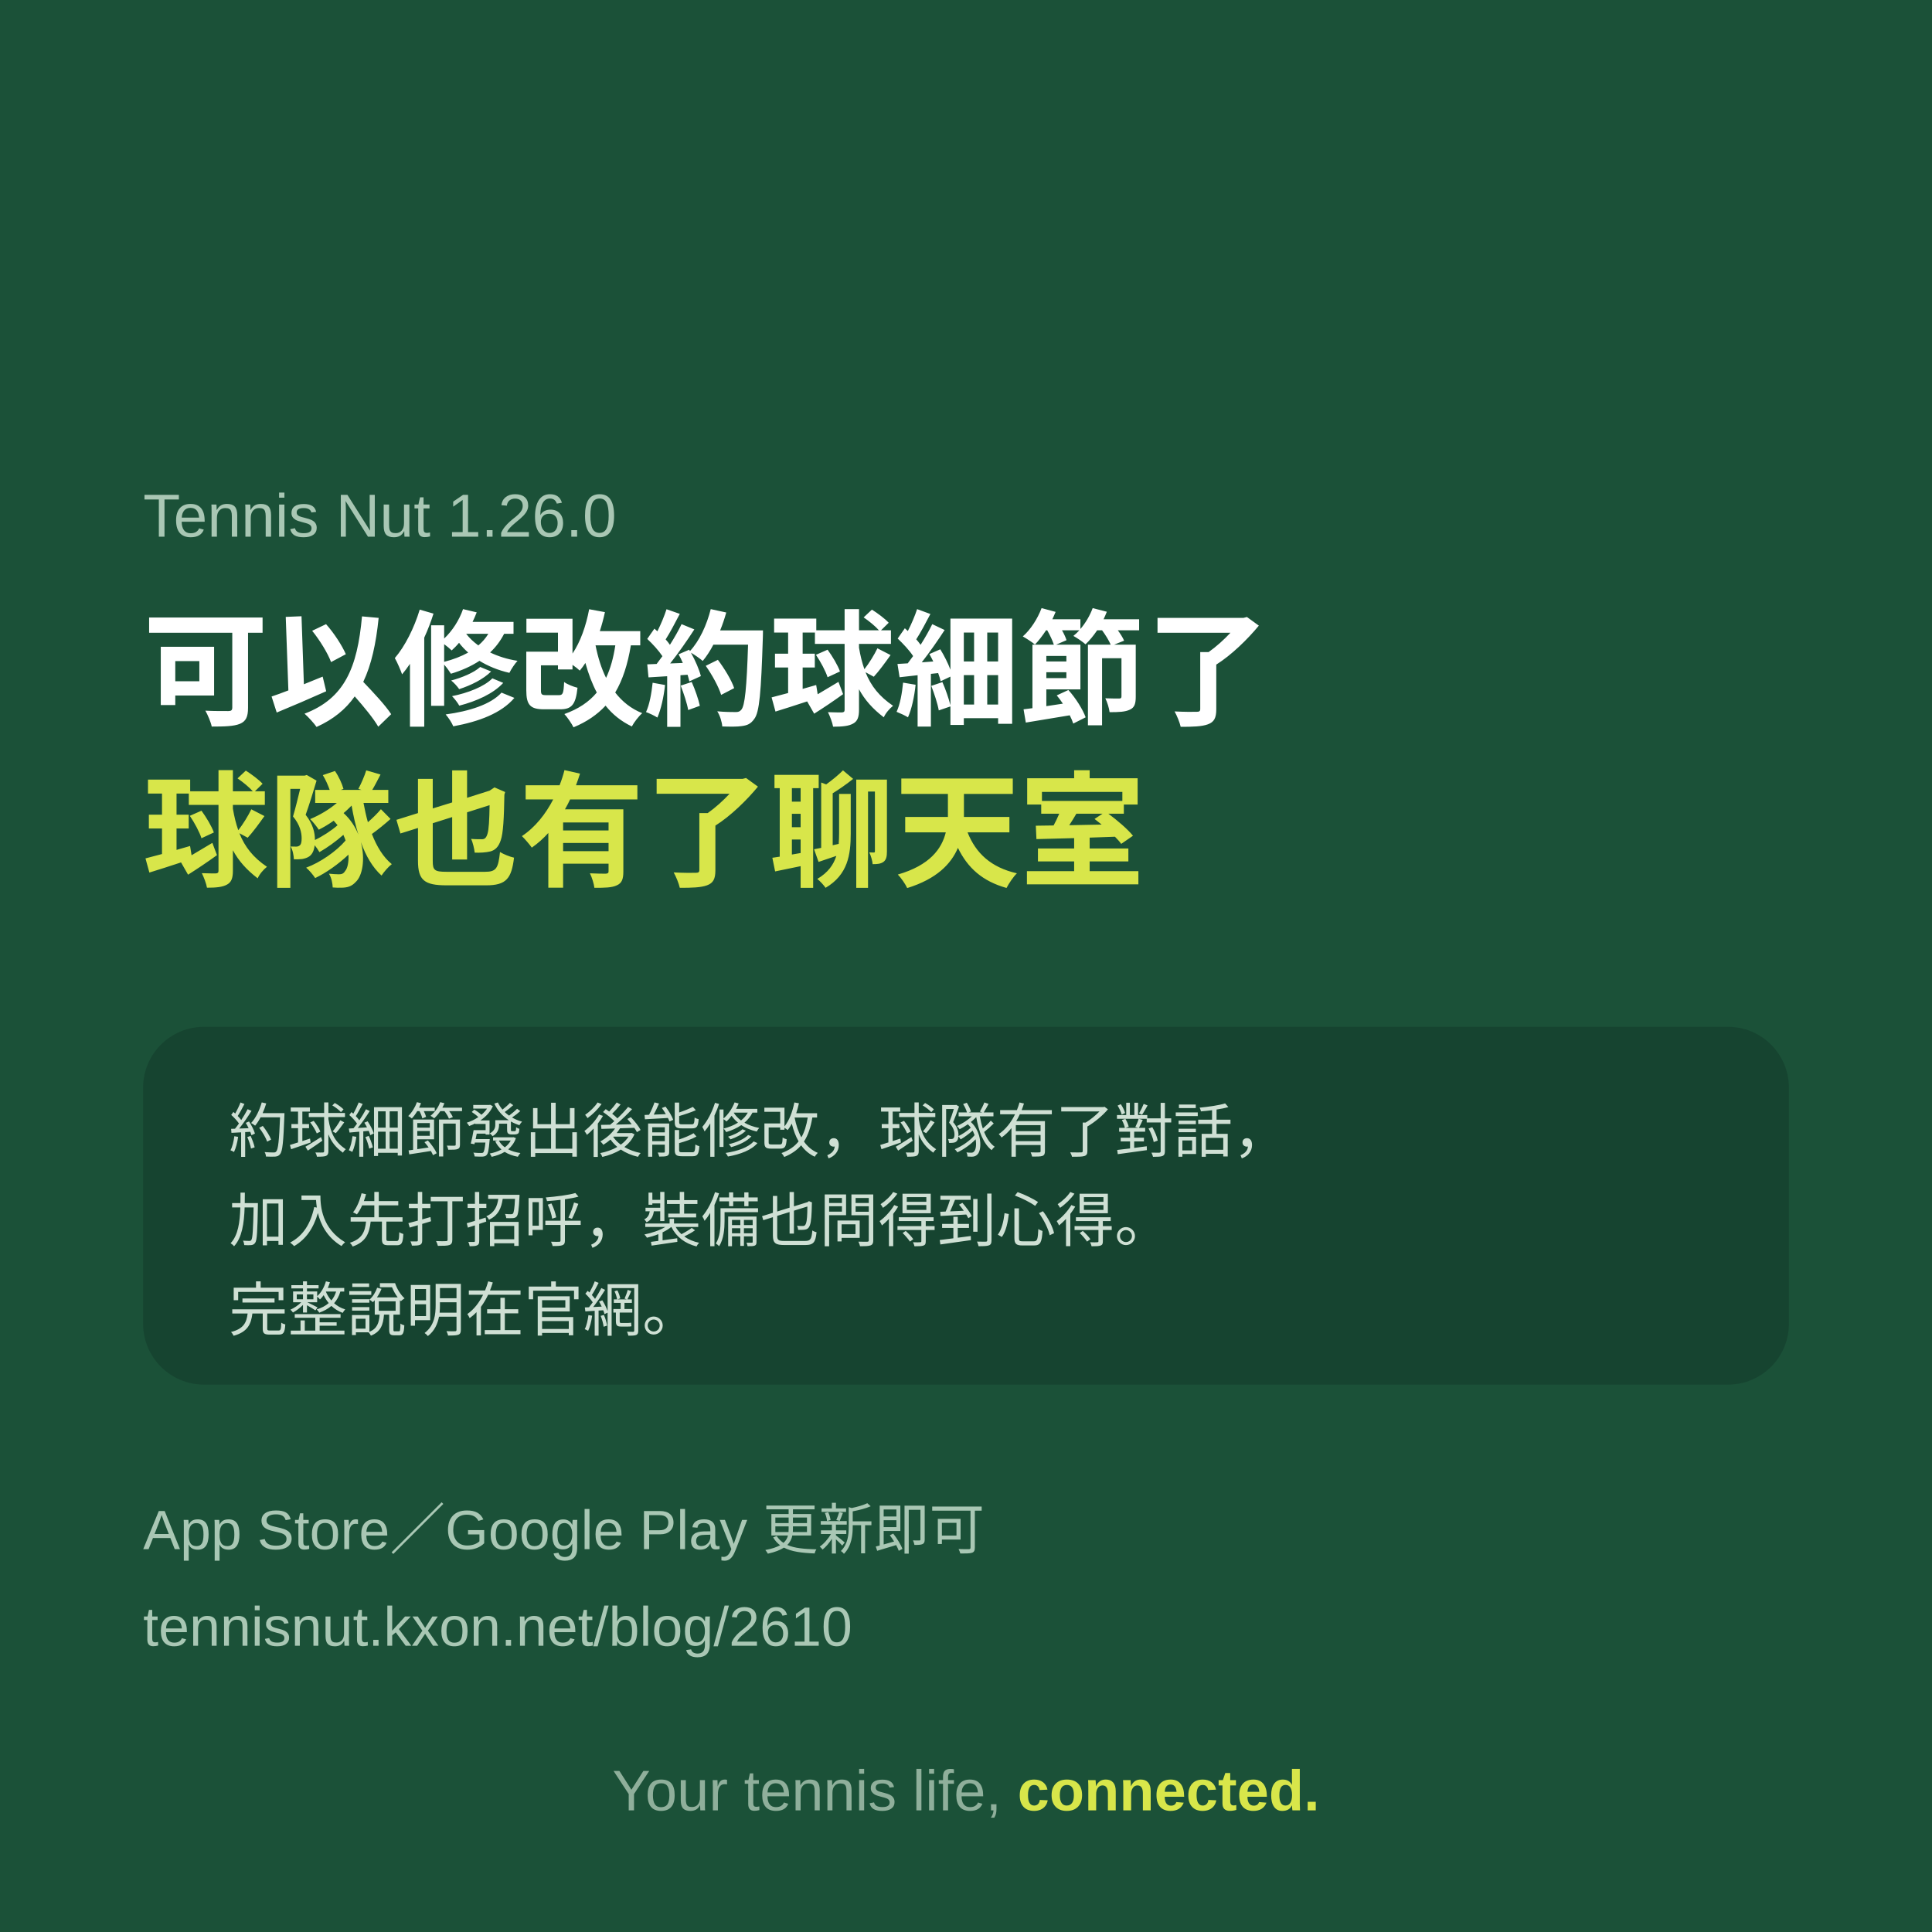
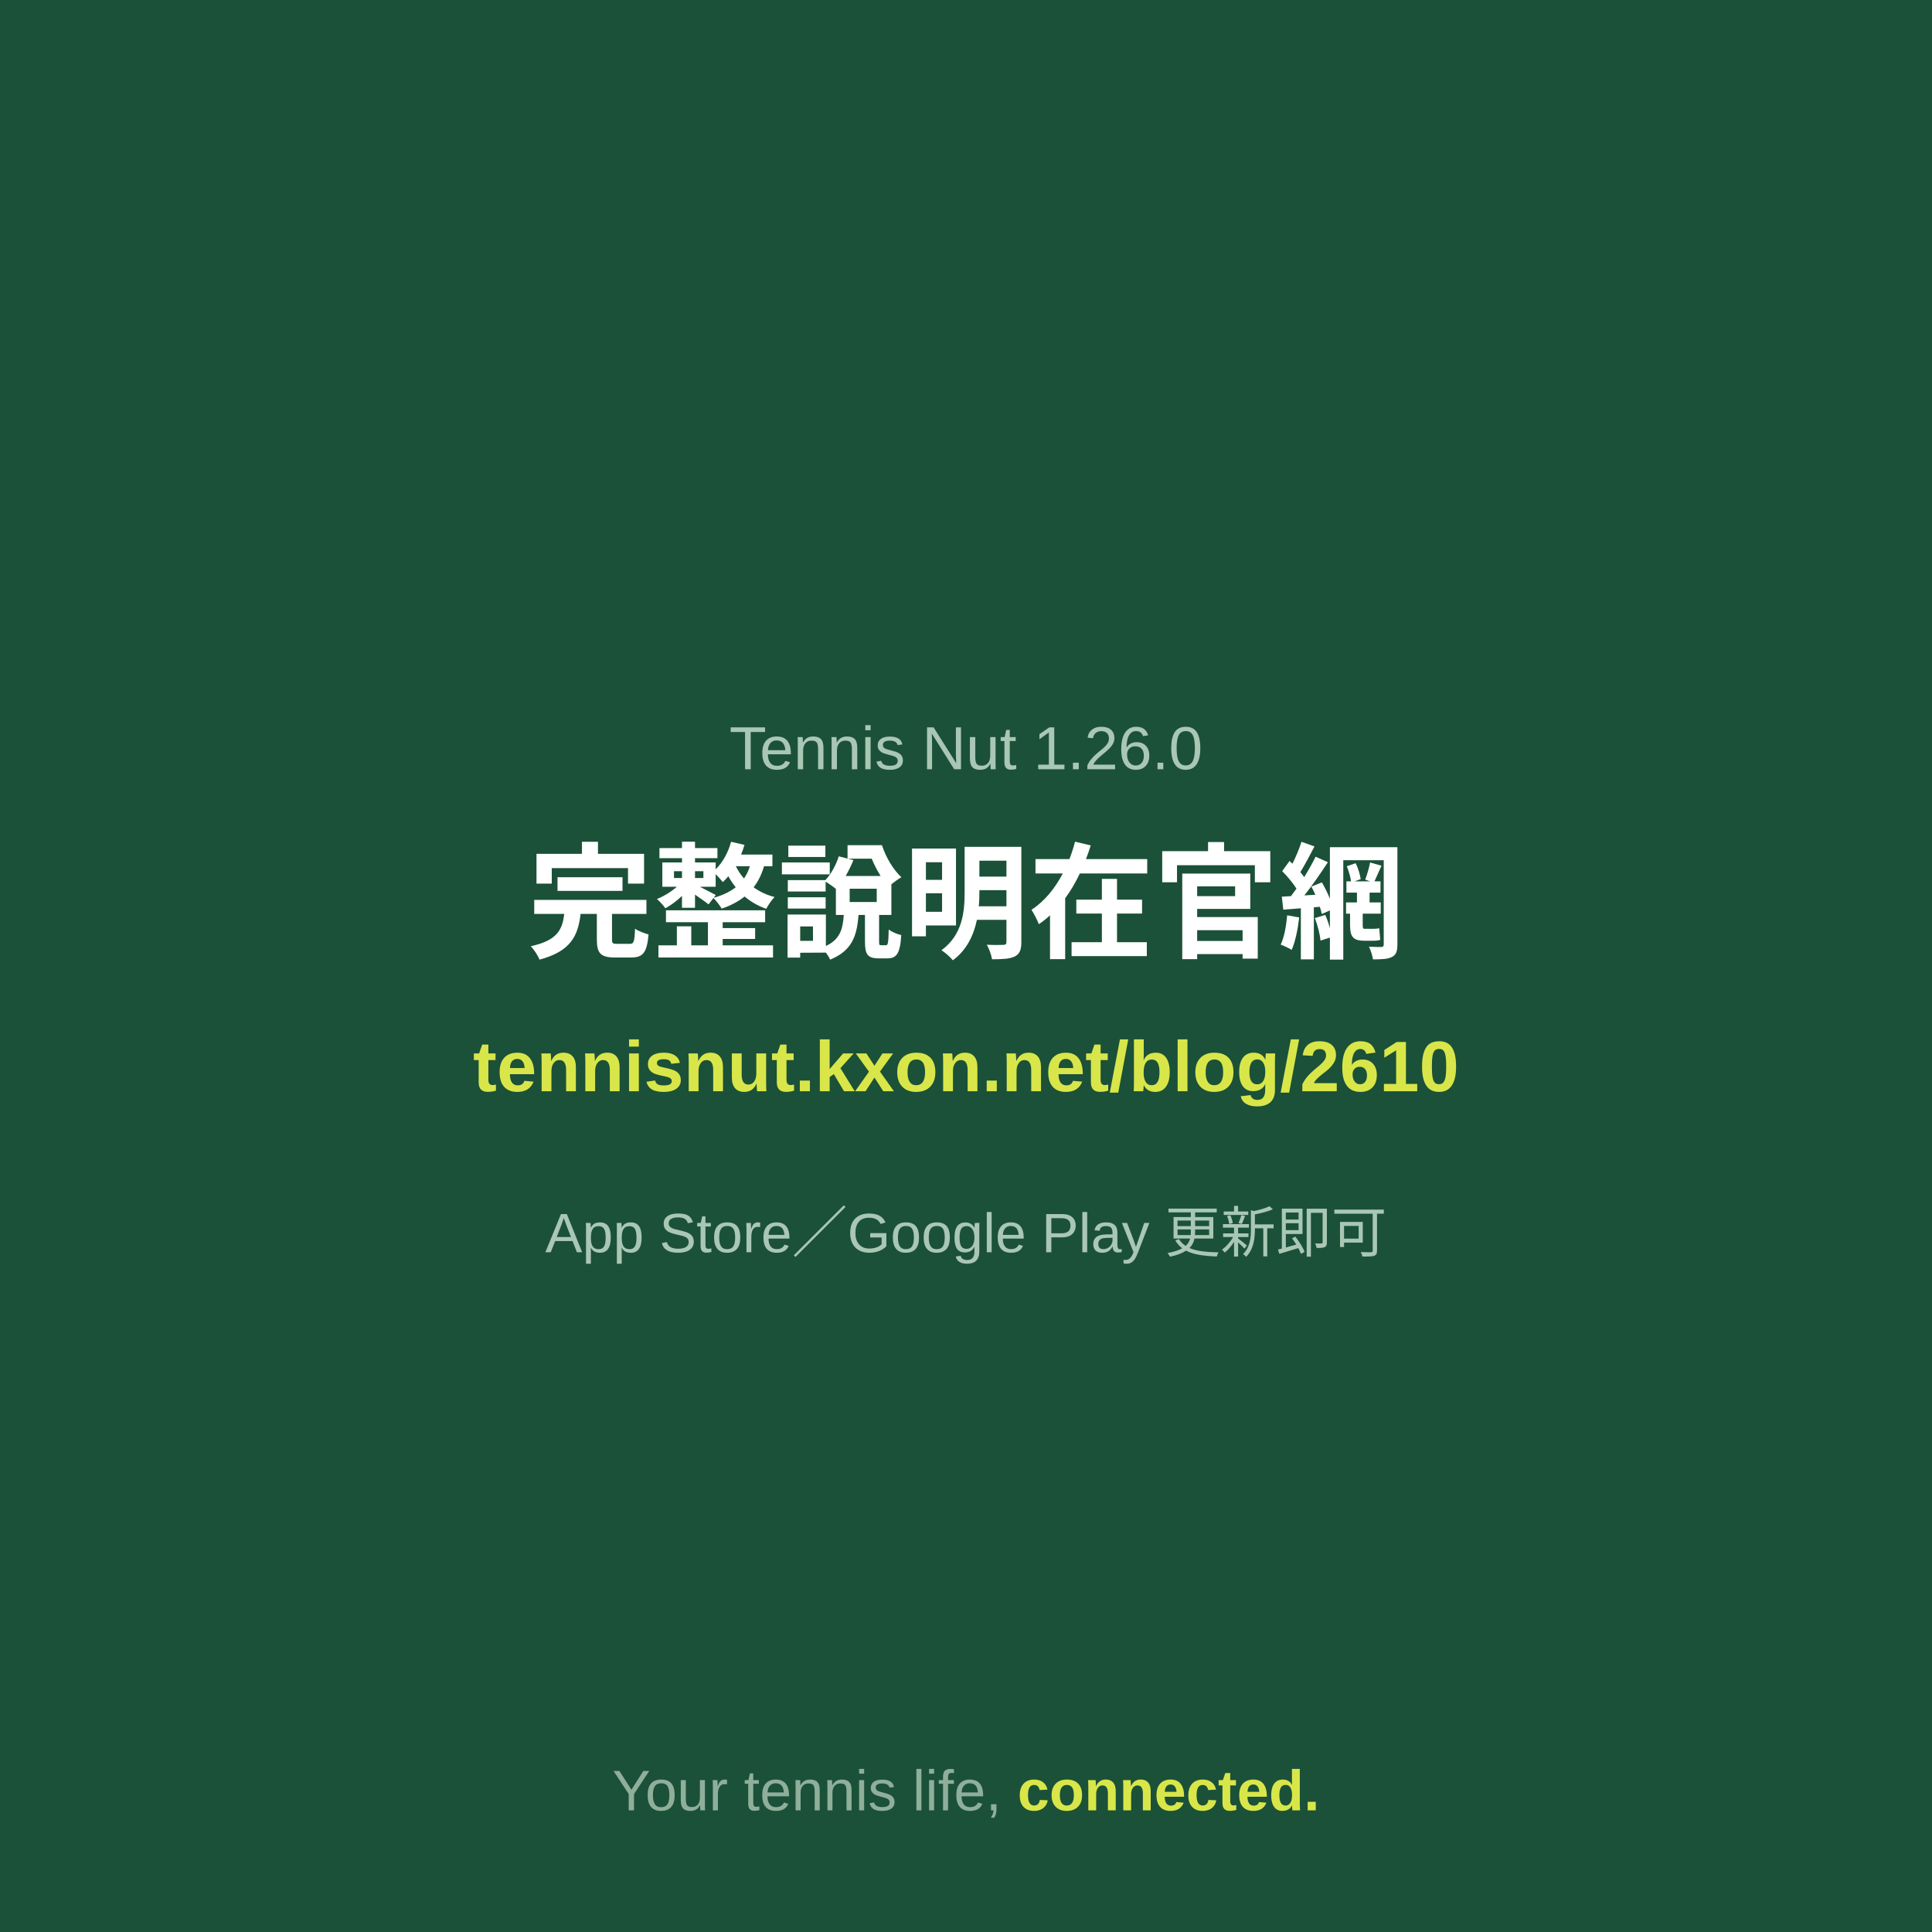
<svg xmlns="http://www.w3.org/2000/svg" viewBox="0 0 1080 1080" font-family="-apple-system, BlinkMacSystemFont, 'Segoe UI', 'PingFang TC', 'Noto Sans TC', 'Helvetica Neue', Arial, sans-serif">
  <rect width="1080" height="1080" fill="#1B5138" />
-   <text x="80" y="300" font-size="34" fill="#A9C7B4">Tennis Nut 1.26.0</text>
-   <text x="80" y="400" font-size="70" font-weight="800" fill="#FFFFFF">可以修改約球細節了</text>
-   <text x="80" y="490" font-size="70" font-weight="800" fill="#D8E64A">球隊也有了聊天室</text>
-   <rect x="80" y="574" width="920" height="200" rx="34" fill="#164430" />
-   <text x="128" y="644" font-size="33" fill="#CFE0D4">約球細節發出後能修改，球隊有了對話，</text>
-   <text x="128" y="694" font-size="33" fill="#CFE0D4">加入先打招呼，裝備也問得到心得。</text>
-   <text x="128" y="744" font-size="33" fill="#CFE0D4">完整說明在官網。</text>
-   <text x="80" y="866" font-size="31" fill="#A9C7B4">App Store／Google Play 更新即可</text>
-   <text x="80" y="920" font-size="31" fill="#A9C7B4">tennisnut.kxon.net/blog/2610</text>
+   <text x="540" y="430" font-size="34" fill="#A9C7B4" text-anchor="middle">Tennis Nut 1.26.0</text>
+   <text x="540" y="530" font-size="70" font-weight="800" fill="#FFFFFF" text-anchor="middle">完整說明在官網</text>
+   <text x="540" y="610" font-size="40" font-weight="700" fill="#D8E64A" text-anchor="middle">tennisnut.kxon.net/blog/2610</text>
+   <text x="540" y="700" font-size="31" fill="#A9C7B4" text-anchor="middle">App Store／Google Play 更新即可</text>
  <text x="540" y="1012" font-size="32" text-anchor="middle" fill="#8FAF9B">Your tennis life, <tspan fill="#D8E64A" font-weight="800">connected.</tspan>
  </text>
</svg>
